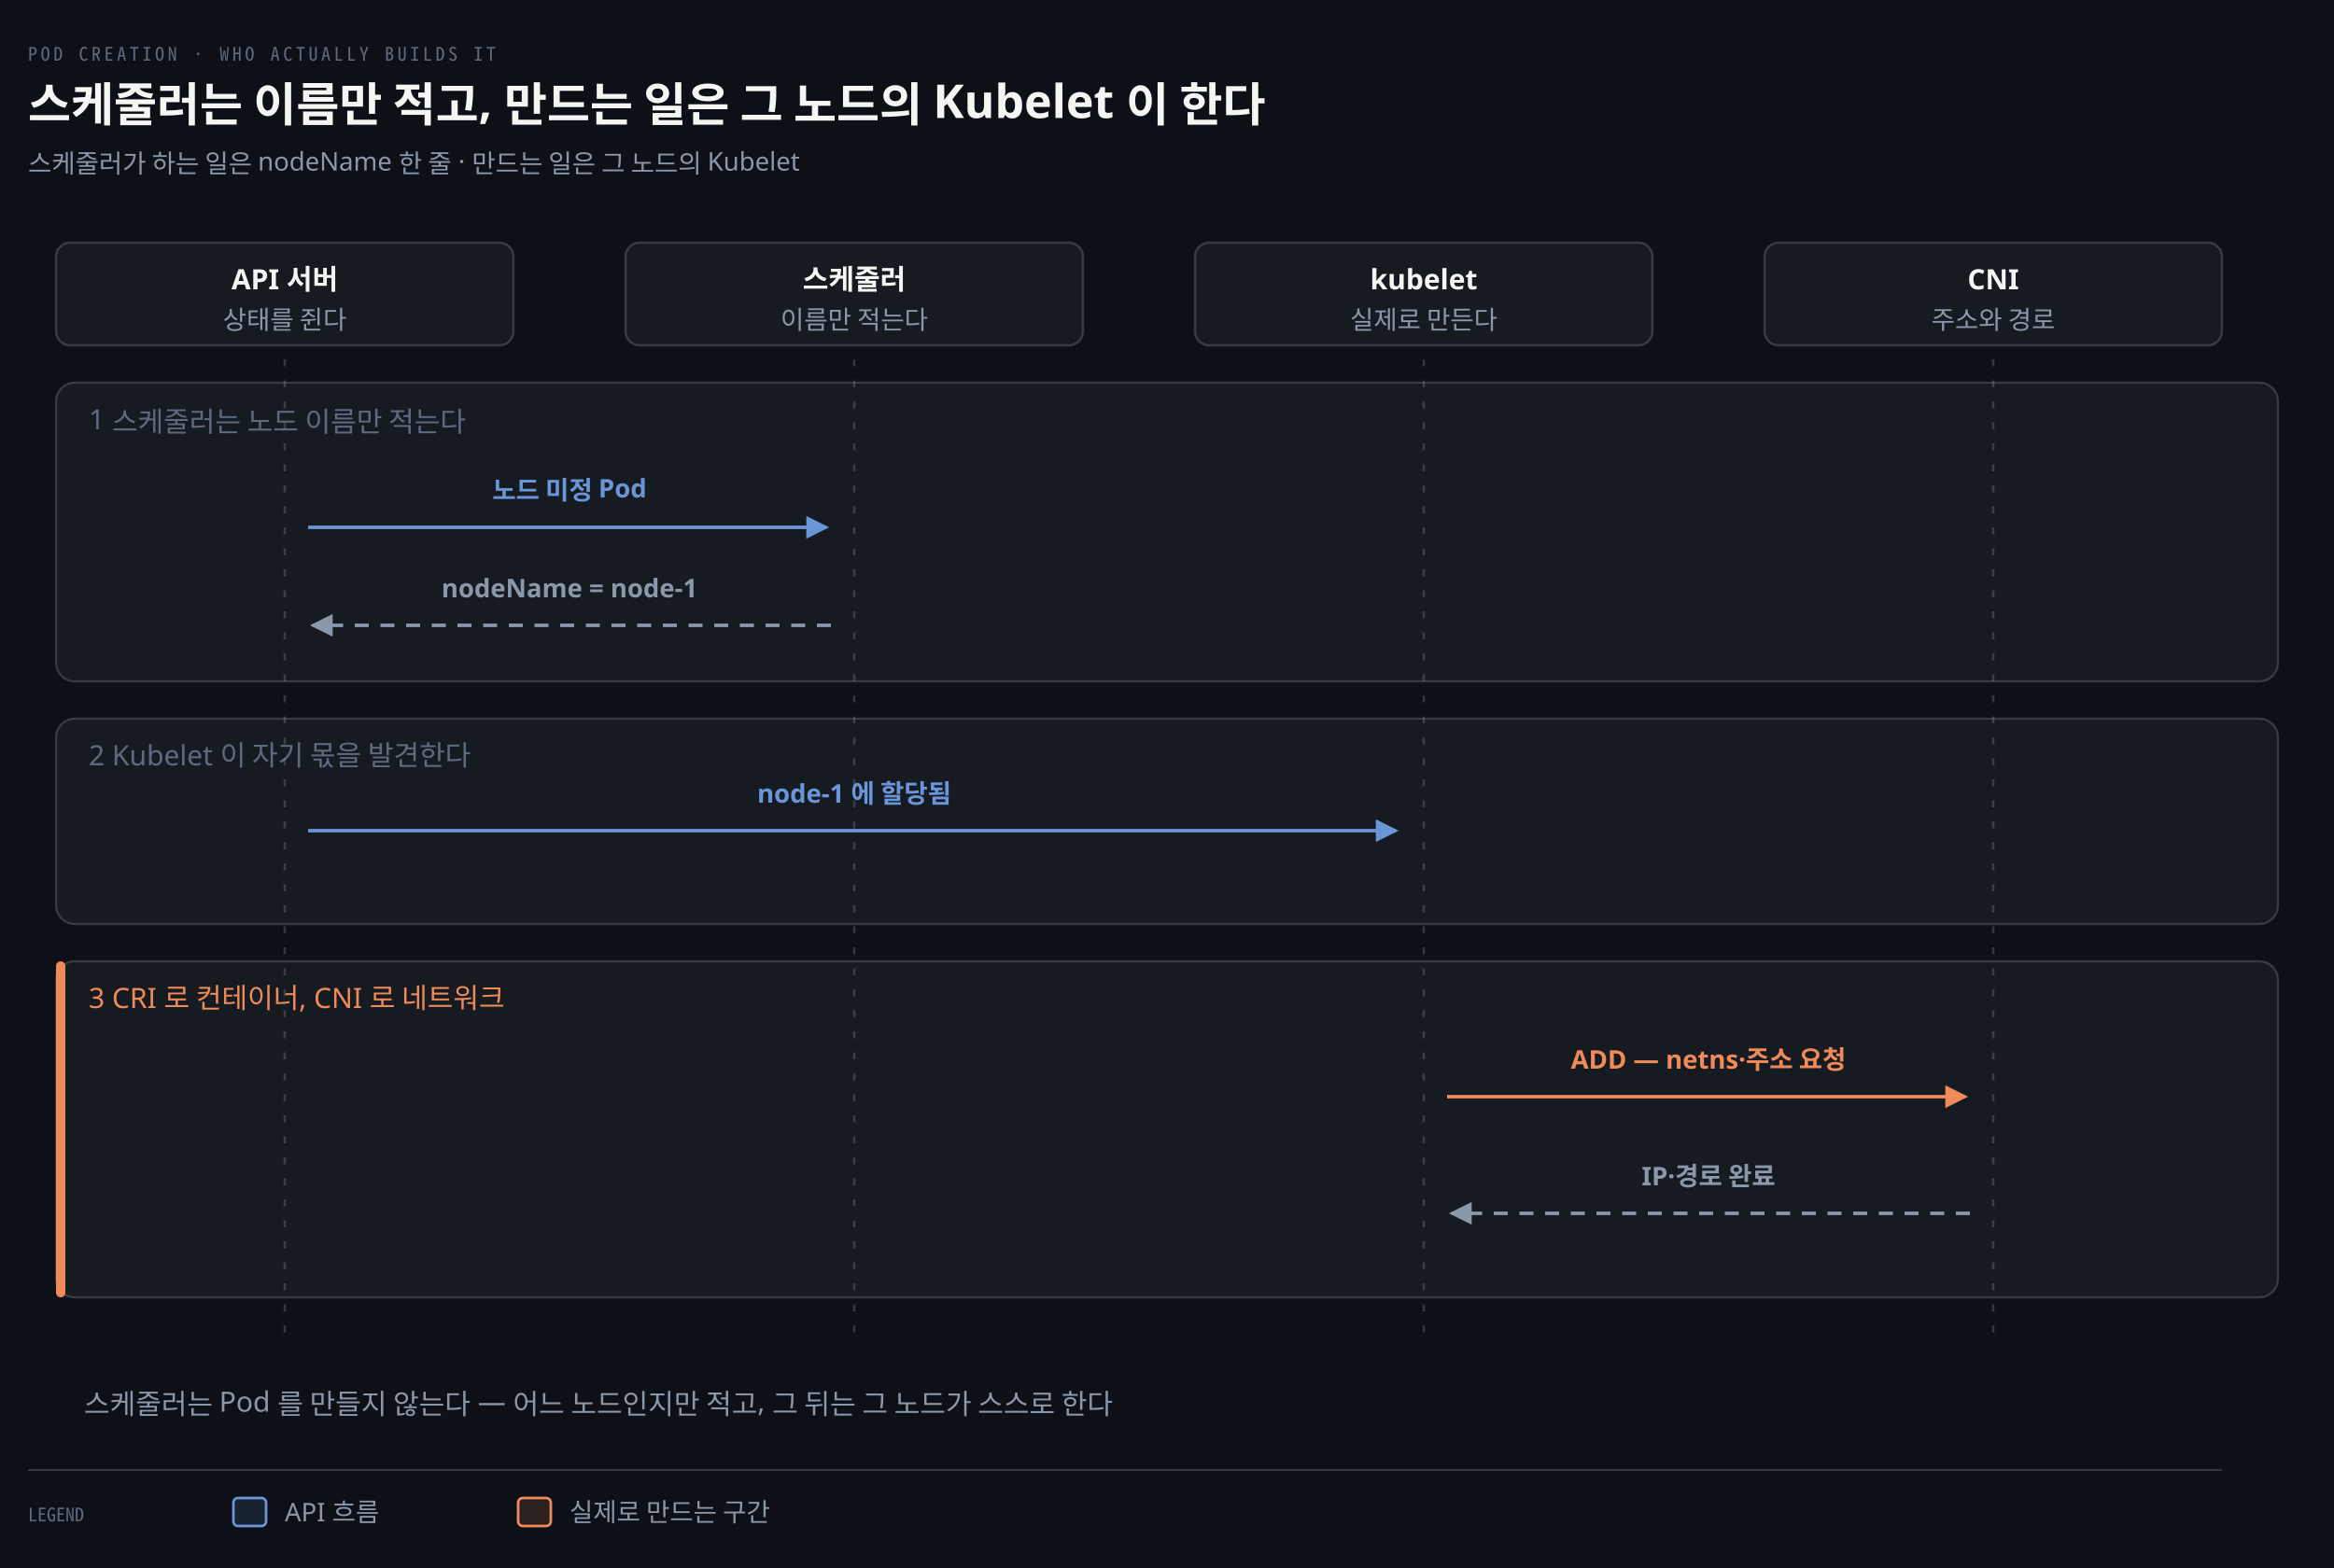
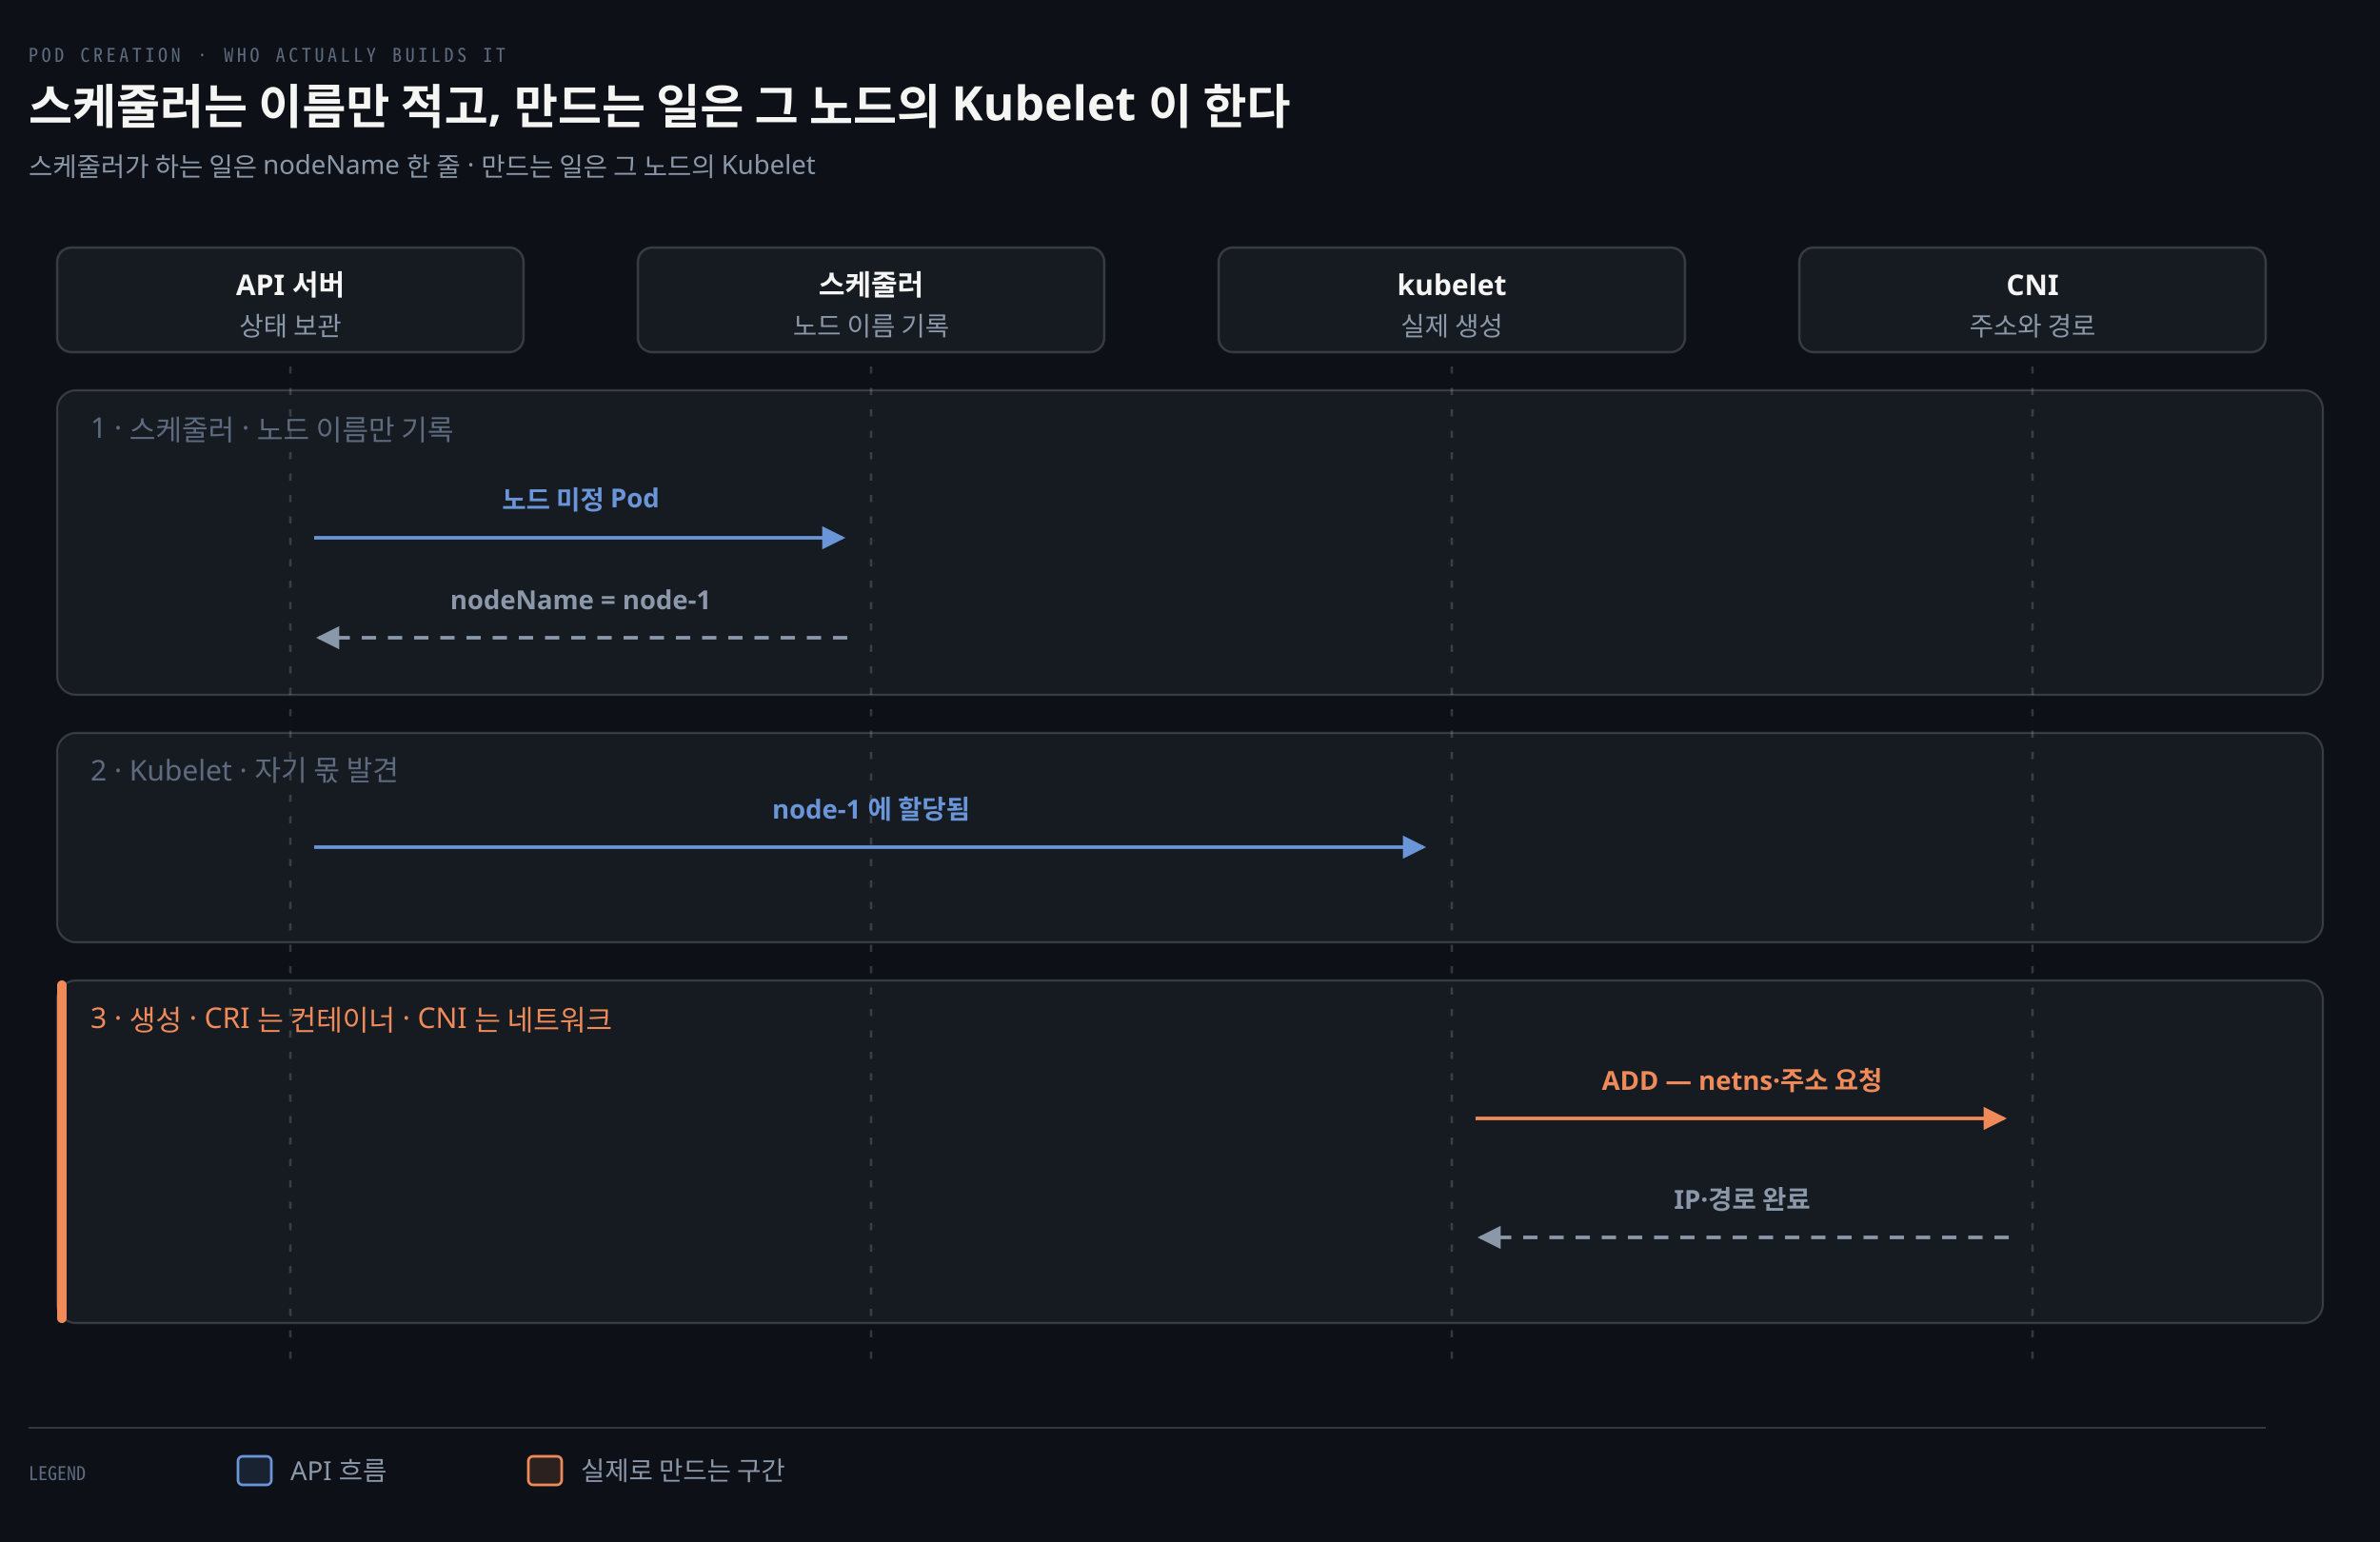
- <svg xmlns="http://www.w3.org/2000/svg" viewBox="0 0 1000 672" width="100%" role="img" aria-labelledby="dt dd">
+ <svg xmlns="http://www.w3.org/2000/svg" viewBox="0 0 1000 648" width="100%" role="img" aria-labelledby="dt dd">
  <defs>
    <marker id="ar" viewBox="0 0 8 8" refX="7" refY="4" markerWidth="6.5" markerHeight="6.5" orient="auto">
      <path d="M0 0 L8 4 L0 8 z" fill="#8B98A9" />
    </marker>
    <marker id="ok" viewBox="0 0 8 8" refX="7" refY="4" markerWidth="6.5" markerHeight="6.5" orient="auto">
      <path d="M0 0 L8 4 L0 8 z" fill="#3FB98C" />
    </marker>
    <marker id="warn" viewBox="0 0 8 8" refX="7" refY="4" markerWidth="6.5" markerHeight="6.5" orient="auto">
      <path d="M0 0 L8 4 L0 8 z" fill="#E3B341" />
    </marker>
    <marker id="bad" viewBox="0 0 8 8" refX="7" refY="4" markerWidth="6.5" markerHeight="6.5" orient="auto">
      <path d="M0 0 L8 4 L0 8 z" fill="#F0616D" />
    </marker>
    <marker id="info" viewBox="0 0 8 8" refX="7" refY="4" markerWidth="6.5" markerHeight="6.5" orient="auto">
      <path d="M0 0 L8 4 L0 8 z" fill="#6A95D8" />
    </marker>
    <marker id="acc" viewBox="0 0 8 8" refX="7" refY="4" markerWidth="6.5" markerHeight="6.5" orient="auto">
      <path d="M0 0 L8 4 L0 8 z" fill="#F08A59" />
    </marker>
    <marker id="soft" viewBox="0 0 8 8" refX="7" refY="4" markerWidth="6.5" markerHeight="6.5" orient="auto">
      <path d="M0 0 L8 4 L0 8 z" fill="#5E6B7E" />
    </marker>
  </defs>
-   <rect width="1000" height="672" fill="#0D1117" />
+   <rect width="1000" height="648" fill="#0D1117" />
  <text x="12" y="26" font-family="'Geist Mono','Noto Sans Mono CJK KR',monospace" font-size="8" letter-spacing="0.18em" fill="#5E6B7E">POD CREATION · WHO ACTUALLY BUILDS IT</text>
  <text x="12" y="52" font-family="'Geist','Apple SD Gothic Neo','Noto Sans KR','Malgun Gothic',sans-serif" font-size="20" font-weight="600" fill="#F5F5F3">스케줄러는 이름만 적고, 만드는 일은 그 노드의 Kubelet 이 한다</text>
  <text x="12" y="74" font-family="'Geist','Apple SD Gothic Neo','Noto Sans KR','Malgun Gothic',sans-serif" font-size="11" fill="#8B98A9">스케줄러가 하는 일은 nodeName 한 줄 · 만드는 일은 그 노드의 Kubelet</text>
  <rect x="24.0" y="104" width="196" height="44" rx="6" fill="#161B22" stroke="rgba(191,192,192,0.22)" stroke-width="1.0" />
  <text x="122.0" y="124" text-anchor="middle" font-family="'Geist','Apple SD Gothic Neo','Noto Sans KR','Malgun Gothic',sans-serif" font-size="12" font-weight="600" fill="#F5F5F3">API 서버</text>
-   <text x="122.0" y="141" text-anchor="middle" font-family="'Geist','Apple SD Gothic Neo','Noto Sans KR','Malgun Gothic',sans-serif" font-size="11" font-weight="400" fill="#8B98A9">상태를 쥔다</text>
+   <text x="122.0" y="141" text-anchor="middle" font-family="'Geist','Apple SD Gothic Neo','Noto Sans KR','Malgun Gothic',sans-serif" font-size="11" font-weight="400" fill="#8B98A9">상태 보관</text>
  <rect x="268.0" y="104" width="196" height="44" rx="6" fill="#161B22" stroke="rgba(191,192,192,0.22)" stroke-width="1.0" />
  <text x="366.0" y="124" text-anchor="middle" font-family="'Geist','Apple SD Gothic Neo','Noto Sans KR','Malgun Gothic',sans-serif" font-size="12" font-weight="600" fill="#F5F5F3">스케줄러</text>
-   <text x="366.0" y="141" text-anchor="middle" font-family="'Geist','Apple SD Gothic Neo','Noto Sans KR','Malgun Gothic',sans-serif" font-size="11" font-weight="400" fill="#8B98A9">이름만 적는다</text>
+   <text x="366.0" y="141" text-anchor="middle" font-family="'Geist','Apple SD Gothic Neo','Noto Sans KR','Malgun Gothic',sans-serif" font-size="11" font-weight="400" fill="#8B98A9">노드 이름 기록</text>
  <rect x="512.0" y="104" width="196" height="44" rx="6" fill="#161B22" stroke="rgba(191,192,192,0.22)" stroke-width="1.0" />
  <text x="610.0" y="124" text-anchor="middle" font-family="'Geist','Apple SD Gothic Neo','Noto Sans KR','Malgun Gothic',sans-serif" font-size="12" font-weight="600" fill="#F5F5F3">kubelet</text>
-   <text x="610.0" y="141" text-anchor="middle" font-family="'Geist','Apple SD Gothic Neo','Noto Sans KR','Malgun Gothic',sans-serif" font-size="11" font-weight="400" fill="#8B98A9">실제로 만든다</text>
+   <text x="610.0" y="141" text-anchor="middle" font-family="'Geist','Apple SD Gothic Neo','Noto Sans KR','Malgun Gothic',sans-serif" font-size="11" font-weight="400" fill="#8B98A9">실제 생성</text>
  <rect x="756.0" y="104" width="196" height="44" rx="6" fill="#161B22" stroke="rgba(191,192,192,0.22)" stroke-width="1.0" />
  <text x="854.0" y="124" text-anchor="middle" font-family="'Geist','Apple SD Gothic Neo','Noto Sans KR','Malgun Gothic',sans-serif" font-size="12" font-weight="600" fill="#F5F5F3">CNI</text>
  <text x="854.0" y="141" text-anchor="middle" font-family="'Geist','Apple SD Gothic Neo','Noto Sans KR','Malgun Gothic',sans-serif" font-size="11" font-weight="400" fill="#8B98A9">주소와 경로</text>
  <rect x="24" y="164" width="952" height="128" rx="8" fill="#161B22" stroke="rgba(191,192,192,0.22)" stroke-width="0.9" />
-   <text x="38" y="184" text-anchor="start" font-family="'Geist','Apple SD Gothic Neo','Noto Sans KR','Malgun Gothic',sans-serif" font-size="12" font-weight="400" fill="#5E6B7E">1 스케줄러는 노드 이름만 적는다</text>
+   <text x="38" y="184" text-anchor="start" font-family="'Geist','Apple SD Gothic Neo','Noto Sans KR','Malgun Gothic',sans-serif" font-size="12" font-weight="400" fill="#5E6B7E">1 · 스케줄러 · 노드 이름만 기록</text>
  <rect x="24" y="308" width="952" height="88" rx="8" fill="#161B22" stroke="rgba(191,192,192,0.22)" stroke-width="0.9" />
-   <text x="38" y="328" text-anchor="start" font-family="'Geist','Apple SD Gothic Neo','Noto Sans KR','Malgun Gothic',sans-serif" font-size="12" font-weight="400" fill="#5E6B7E">2 Kubelet 이 자기 몫을 발견한다</text>
+   <text x="38" y="328" text-anchor="start" font-family="'Geist','Apple SD Gothic Neo','Noto Sans KR','Malgun Gothic',sans-serif" font-size="12" font-weight="400" fill="#5E6B7E">2 · Kubelet · 자기 몫 발견</text>
  <rect x="24" y="412" width="952" height="144" rx="8" fill="#161B22" stroke="rgba(191,192,192,0.22)" stroke-width="0.9" />
  <rect x="24" y="412" width="4" height="144" rx="2" fill="#F08A59" />
-   <text x="38" y="432" text-anchor="start" font-family="'Geist','Apple SD Gothic Neo','Noto Sans KR','Malgun Gothic',sans-serif" font-size="12" font-weight="400" fill="#F08A59">3 CRI 로 컨테이너, CNI 로 네트워크</text>
+   <text x="38" y="432" text-anchor="start" font-family="'Geist','Apple SD Gothic Neo','Noto Sans KR','Malgun Gothic',sans-serif" font-size="12" font-weight="400" fill="#F08A59">3 · 생성 · CRI 는 컨테이너 · CNI 는 네트워크</text>
  <line x1="122.0" y1="154" x2="122.0" y2="576" stroke="rgba(191,192,192,0.22)" stroke-width="1.0" stroke-dasharray="3 6" />
  <line x1="366.0" y1="154" x2="366.0" y2="576" stroke="rgba(191,192,192,0.22)" stroke-width="1.0" stroke-dasharray="3 6" />
  <line x1="610.0" y1="154" x2="610.0" y2="576" stroke="rgba(191,192,192,0.22)" stroke-width="1.0" stroke-dasharray="3 6" />
  <line x1="854.0" y1="154" x2="854.0" y2="576" stroke="rgba(191,192,192,0.22)" stroke-width="1.0" stroke-dasharray="3 6" />
  <path d="M 132 226 L 354 226" fill="none" stroke="#6A95D8" stroke-width="1.5" marker-end="url(#info)" />
  <text x="244" y="214" text-anchor="middle" font-family="'Geist','Apple SD Gothic Neo','Noto Sans KR','Malgun Gothic',sans-serif" font-size="11" font-weight="600" fill="#6A95D8">노드 미정 Pod</text>
  <path d="M 356 268 L 134 268" fill="none" stroke="#8B98A9" stroke-width="1.5" marker-end="url(#ar)" stroke-dasharray="6 5" />
  <text x="244" y="256" text-anchor="middle" font-family="'Geist','Apple SD Gothic Neo','Noto Sans KR','Malgun Gothic',sans-serif" font-size="11" font-weight="600" fill="#8B98A9">nodeName = node-1</text>
  <path d="M 132 356 L 598 356" fill="none" stroke="#6A95D8" stroke-width="1.5" marker-end="url(#info)" />
  <text x="366" y="344" text-anchor="middle" font-family="'Geist','Apple SD Gothic Neo','Noto Sans KR','Malgun Gothic',sans-serif" font-size="11" font-weight="600" fill="#6A95D8">node-1 에 할당됨</text>
  <path d="M 620 470 L 842 470" fill="none" stroke="#F08A59" stroke-width="1.5" marker-end="url(#acc)" />
  <text x="732" y="458" text-anchor="middle" font-family="'Geist','Apple SD Gothic Neo','Noto Sans KR','Malgun Gothic',sans-serif" font-size="11" font-weight="600" fill="#F08A59">ADD — netns·주소 요청</text>
  <path d="M 844 520 L 622 520" fill="none" stroke="#8B98A9" stroke-width="1.5" marker-end="url(#ar)" stroke-dasharray="6 5" />
  <text x="732" y="508" text-anchor="middle" font-family="'Geist','Apple SD Gothic Neo','Noto Sans KR','Malgun Gothic',sans-serif" font-size="11" font-weight="600" fill="#8B98A9">IP·경로 완료</text>
-   <text x="36" y="606" text-anchor="start" font-family="'Geist','Apple SD Gothic Neo','Noto Sans KR','Malgun Gothic',sans-serif" font-size="12" font-weight="400" fill="#8B98A9">스케줄러는 Pod 를 만들지 않는다 — 어느 노드인지만 적고, 그 뒤는 그 노드가 스스로 한다</text>
-   <line x1="12" y1="630" x2="952" y2="630" stroke="rgba(191,192,192,0.22)" stroke-width="0.8" />
-   <text x="12" y="652" text-anchor="start" font-family="'Geist Mono','Noto Sans Mono CJK KR',monospace" font-size="8" font-weight="400" fill="#5E6B7E">LEGEND</text>
-   <rect x="100" y="642" width="14" height="12" rx="2" fill="#6A95D822" stroke="#6A95D8" stroke-width="1.1" />
-   <text x="122" y="652" text-anchor="start" font-family="'Geist','Apple SD Gothic Neo','Noto Sans KR','Malgun Gothic',sans-serif" font-size="11" font-weight="400" fill="#8B98A9">API 흐름</text>
-   <rect x="222" y="642" width="14" height="12" rx="2" fill="#F08A5922" stroke="#F08A59" stroke-width="1.1" />
-   <text x="244" y="652" text-anchor="start" font-family="'Geist','Apple SD Gothic Neo','Noto Sans KR','Malgun Gothic',sans-serif" font-size="11" font-weight="400" fill="#8B98A9">실제로 만드는 구간</text>
+   <line x1="12" y1="600" x2="952" y2="600" stroke="rgba(191,192,192,0.22)" stroke-width="0.8" />
+   <text x="12" y="622" text-anchor="start" font-family="'Geist Mono','Noto Sans Mono CJK KR',monospace" font-size="8" font-weight="400" fill="#5E6B7E">LEGEND</text>
+   <rect x="100" y="612" width="14" height="12" rx="2" fill="#6A95D822" stroke="#6A95D8" stroke-width="1.1" />
+   <text x="122" y="622" text-anchor="start" font-family="'Geist','Apple SD Gothic Neo','Noto Sans KR','Malgun Gothic',sans-serif" font-size="11" font-weight="400" fill="#8B98A9">API 흐름</text>
+   <rect x="222" y="612" width="14" height="12" rx="2" fill="#F08A5922" stroke="#F08A59" stroke-width="1.1" />
+   <text x="244" y="622" text-anchor="start" font-family="'Geist','Apple SD Gothic Neo','Noto Sans KR','Malgun Gothic',sans-serif" font-size="11" font-weight="400" fill="#8B98A9">실제로 만드는 구간</text>
</svg>
